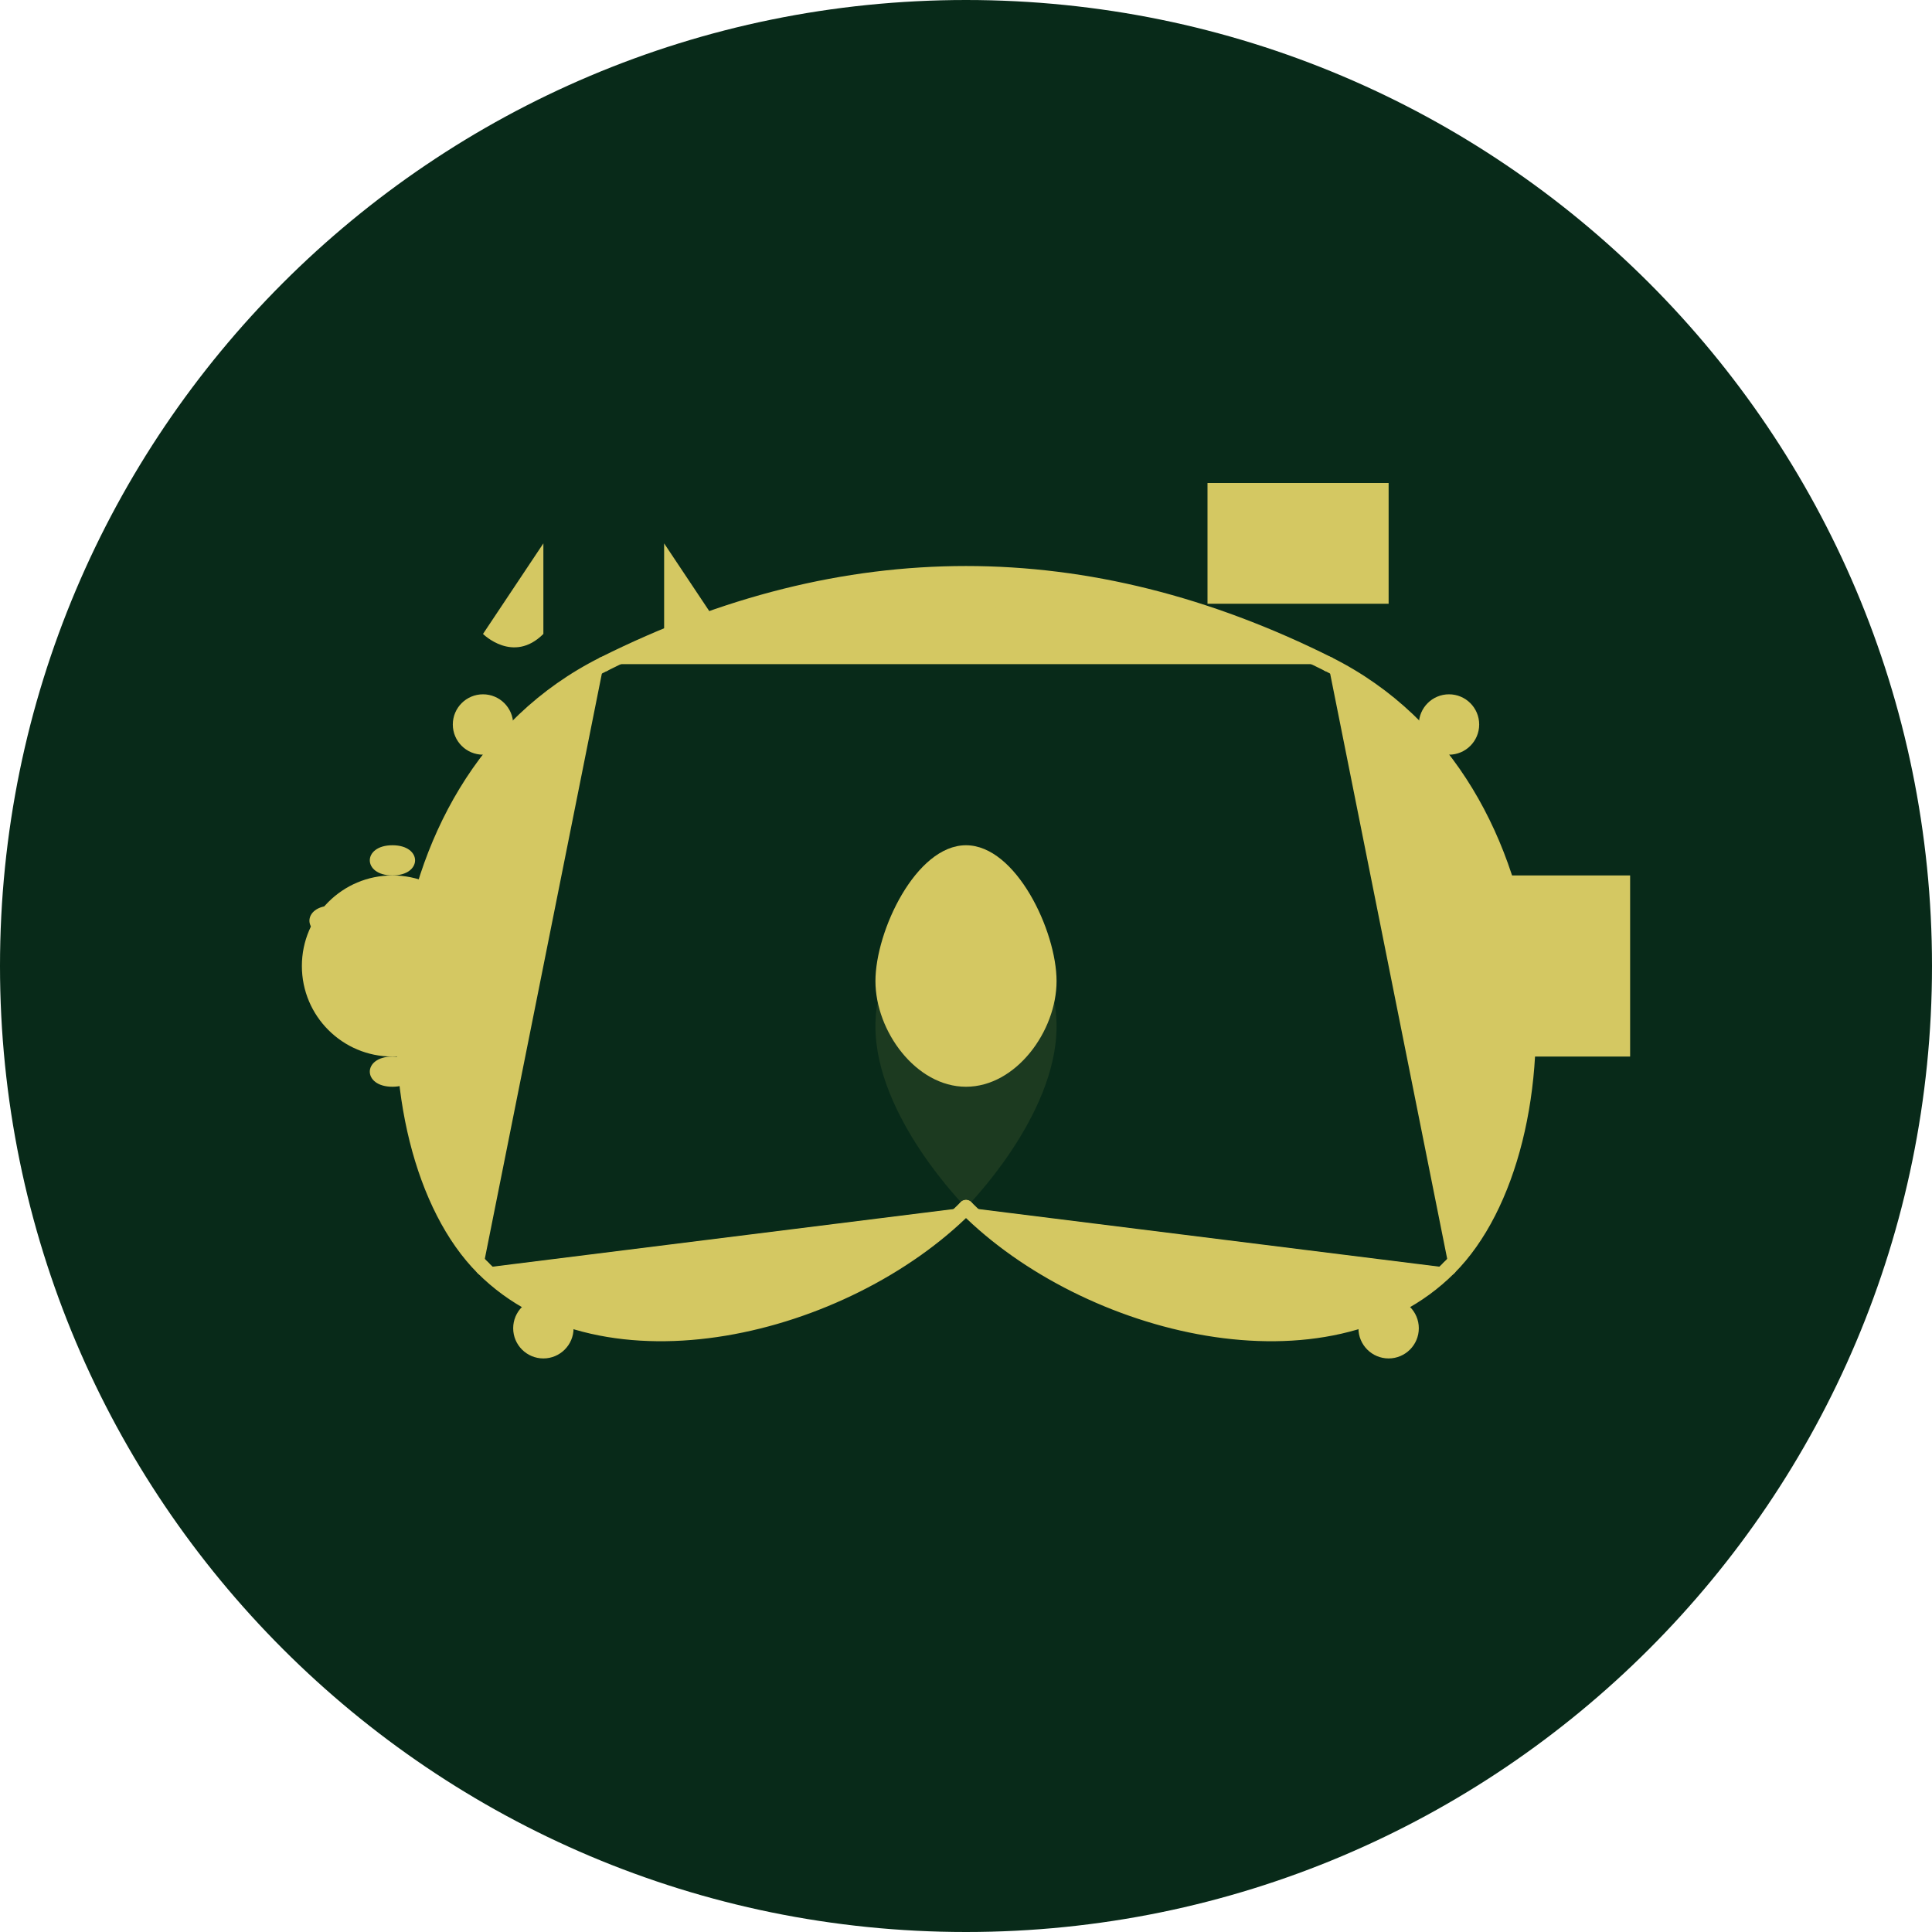
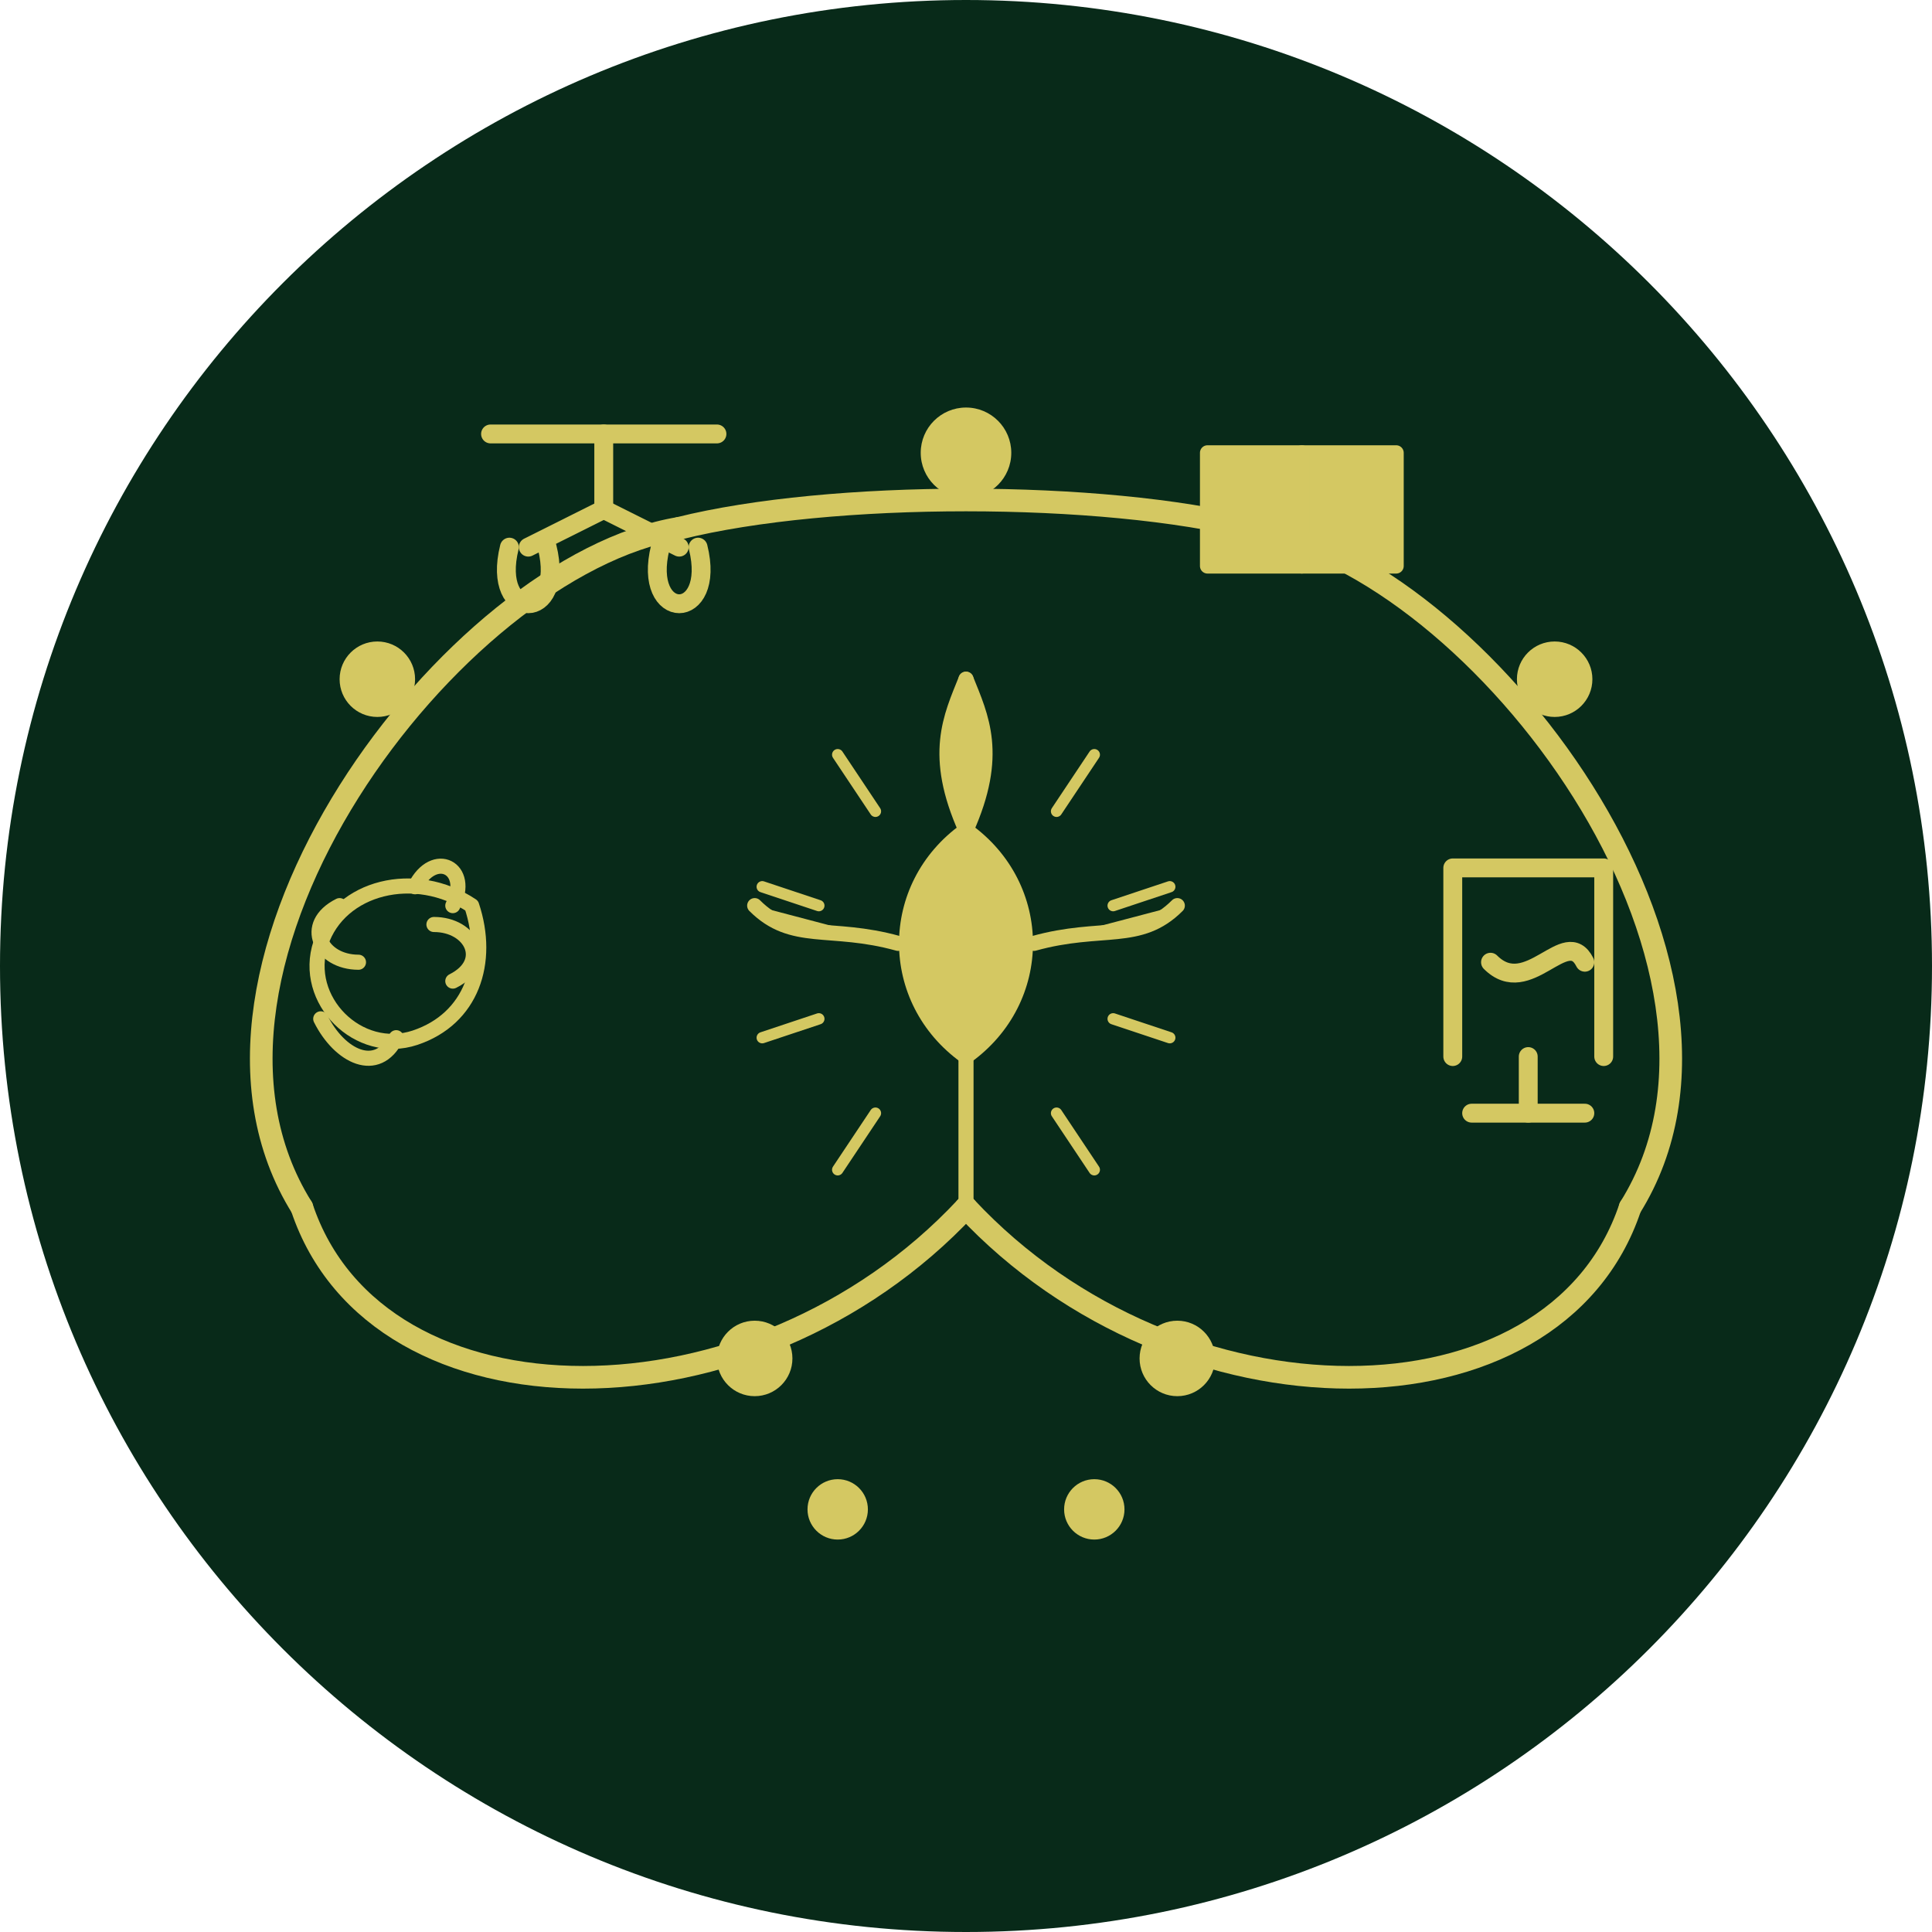
<svg xmlns="http://www.w3.org/2000/svg" width="512" height="512" viewBox="0 0 512 512" fill="none">
  <circle cx="256" cy="256" r="256" fill="#082A19" />
-   <g fill="#D4C862">
-     <path d="M256 224C256 224 280 248 280 272C280 296 256 320 256 320C256 320 232 296 232 272C232 248 256 224 256 224Z" fill-opacity="0.1" />
-     <path d="M256 320V288M256 224C242.745 224 232 246.745 232 260C232 273.255 242.745 288 256 288C269.255 288 280 273.255 280 260C280 246.745 269.255 224 256 224Z" />
-     <path d="M256 224L264 208M256 224L248 208" />
-     <path d="M288 248L304 240M224 248L208 240" />
-     <path d="M280 288L296 304M232 288L216 304" />
-     <g>
-       <path d="M128 128H192" />
-       <path d="M160 128V144" />
-       <path d="M144 144L128 168C128 168 136 176 144 168" />
-       <path d="M176 144L192 168C192 168 184 176 176 168" />
+   <g fill="#D4C862" stroke="#D4C862" stroke-width="2" stroke-linejoin="round" stroke-linecap="round">
+     <g stroke-width="4">
+       <path d="M256 320 L 256 280" />
+       <path d="M256 220 C 235 235, 235 265, 256 280 C 277 265, 277 235, 256 220 Z" />
+       <path d="M256 220 C 265 200, 260 190, 256 180" />
+       <path d="M256 220 C 247 200, 252 190, 256 180" />
+       <path d="M238 250 C 220 245, 210 250, 200 240" />
+       <path d="M274 250 C 292 245, 302 250, 312 240" />
    </g>
-     <g>
-       <path d="M320 160V128H368V160H320Z" />
-       <path d="M328 136V152M336 136V152M344 136V152M352 136V152" />
+     <g stroke-width="3">
+       <path d="M256 205 L 256 190" />
+       <path d="M280 215 L 290 200" />
+       <path d="M295 240 L 310 235" />
+       <path d="M295 270 L 310 275" />
+       <path d="M280 295 L 290 310" />
+       <path d="M256 305 L 256 320" />
+       <path d="M232 295 L 222 310" />
+       <path d="M217 270 L 202 275" />
+       <path d="M217 240 L 202 235" />
+       <path d="M232 215 L 222 200" />
    </g>
-     <g>
-       <path d="M128 256C128 242.745 117.255 232 104 232C90.745 232 80 242.745 80 256C80 269.255 90.745 280 104 280C117.255 280 128 269.255 128 256Z" />
-       <path d="M104 232C112 232 112 224 104 224C96 224 96 232 104 232Z" />
-       <path d="M88 248C80 248 80 240 88 240C96 240 96 248 88 248Z" />
-       <path d="M120 248C128 248 128 240 120 240C112 240 112 248 120 248Z" />
-       <path d="M88 264C80 264 80 256 88 256C96 256 96 264 88 264Z" />
-       <path d="M120 264C128 264 128 256 120 256C112 256 112 264 120 264Z" />
-       <path d="M104 280C112 280 112 288 104 288C96 288 96 280 104 280Z" />
+     <g stroke-width="5">
+       <path d="M130 115 L 190 115" />
+       <path d="M160 115 L 160 135" />
+       <path d="M135 145 C 130 165, 150 165, 145 145" fill="none" />
+       <path d="M175 145 C 170 165, 190 165, 185 145" fill="none" />
+       <path d="M160 135 L 140 145" />
+       <path d="M160 135 L 180 145" />
    </g>
-     <g>
-       <path d="M384 232V280H432V232" />
-       <path d="M392 240H424" />
-       <path d="M408 280V296" />
-       <path d="M392 296H424" />
+     <g stroke-width="4">
+       <path d="M320 120 L 370 120 L 370 150 L 320 150 Z" />
+       <path d="M345 120 L 345 150" />
+       <path d="M328 128 L 340 128" fill="none" />
+       <path d="M328 135 L 340 135" fill="none" />
+       <path d="M328 142 L 340 142" fill="none" />
+       <path d="M350 128 L 362 128" fill="none" />
+       <path d="M350 135 L 362 135" fill="none" />
+       <path d="M350 142 L 362 142" fill="none" />
    </g>
-     <path d="M256 320C224 352 160 368 128 336" stroke="#D4C862" stroke-width="4" stroke-linecap="round" />
-     <path d="M256 320C288 352 352 368 384 336" stroke="#D4C862" stroke-width="4" stroke-linecap="round" />
-     <path d="M128 336C96 304 96 208 160 176" stroke="#D4C862" stroke-width="4" stroke-linecap="round" />
-     <path d="M384 336C416 304 416 208 352 176" stroke="#D4C862" stroke-width="4" stroke-linecap="round" />
-     <path d="M160 176C224 144 288 144 352 176" stroke="#D4C862" stroke-width="4" stroke-linecap="round" />
-     <circle cx="144" cy="352" r="8" />
-     <circle cx="368" cy="352" r="8" />
-     <circle cx="128" cy="192" r="8" />
-     <circle cx="384" cy="192" r="8" />
-     <circle cx="256" cy="160" r="8" />
+     <g stroke-width="4" fill="none">
+       <path d="M125 240 C 110 230, 90 235, 85 250 C 80 265, 95 280, 110 275 C 125 270, 130 255, 125 240 Z" />
+       <path d="M105 275 C 100 285, 90 280, 85 270" />
+       <path d="M110 235 C 115 225, 125 230, 120 240" />
+       <path d="M90 240 C 80 245, 85 255, 95 255" />
+       <path d="M120 260 C 130 255, 125 245, 115 245" />
+     </g>
+     <g stroke-width="5" fill="none">
+       <path d="M385 280 L 385 230 L 425 230 L 425 280" />
+       <path d="M395 255 C 405 265, 415 245, 420 255" />
+       <path d="M405 280 L 405 295" />
+       <path d="M390 295 L 420 295" />
+     </g>
+     <g stroke-width="6" fill="none">
+       <path d="M256 320 C 200 380, 100 380, 80 320" />
+       <path d="M256 320 C 312 380, 412 380, 432 320" />
+       <path d="M80 320 C 40 256, 120 150, 180 140" />
+       <path d="M432 320 C 472 256, 392 150, 332 140" />
+       <path d="M180 140 C 220 130, 292 130, 332 140" />
+     </g>
+     <g stroke="none">
+       <circle cx="200" cy="360" r="10" />
+       <circle cx="312" cy="360" r="10" />
+       <circle cx="100" cy="180" r="10" />
+       <circle cx="412" cy="180" r="10" />
+       <circle cx="256" cy="120" r="12" />
+       <circle cx="290" cy="400" r="8" />
+       <circle cx="222" cy="400" r="8" />
+     </g>
  </g>
</svg>
